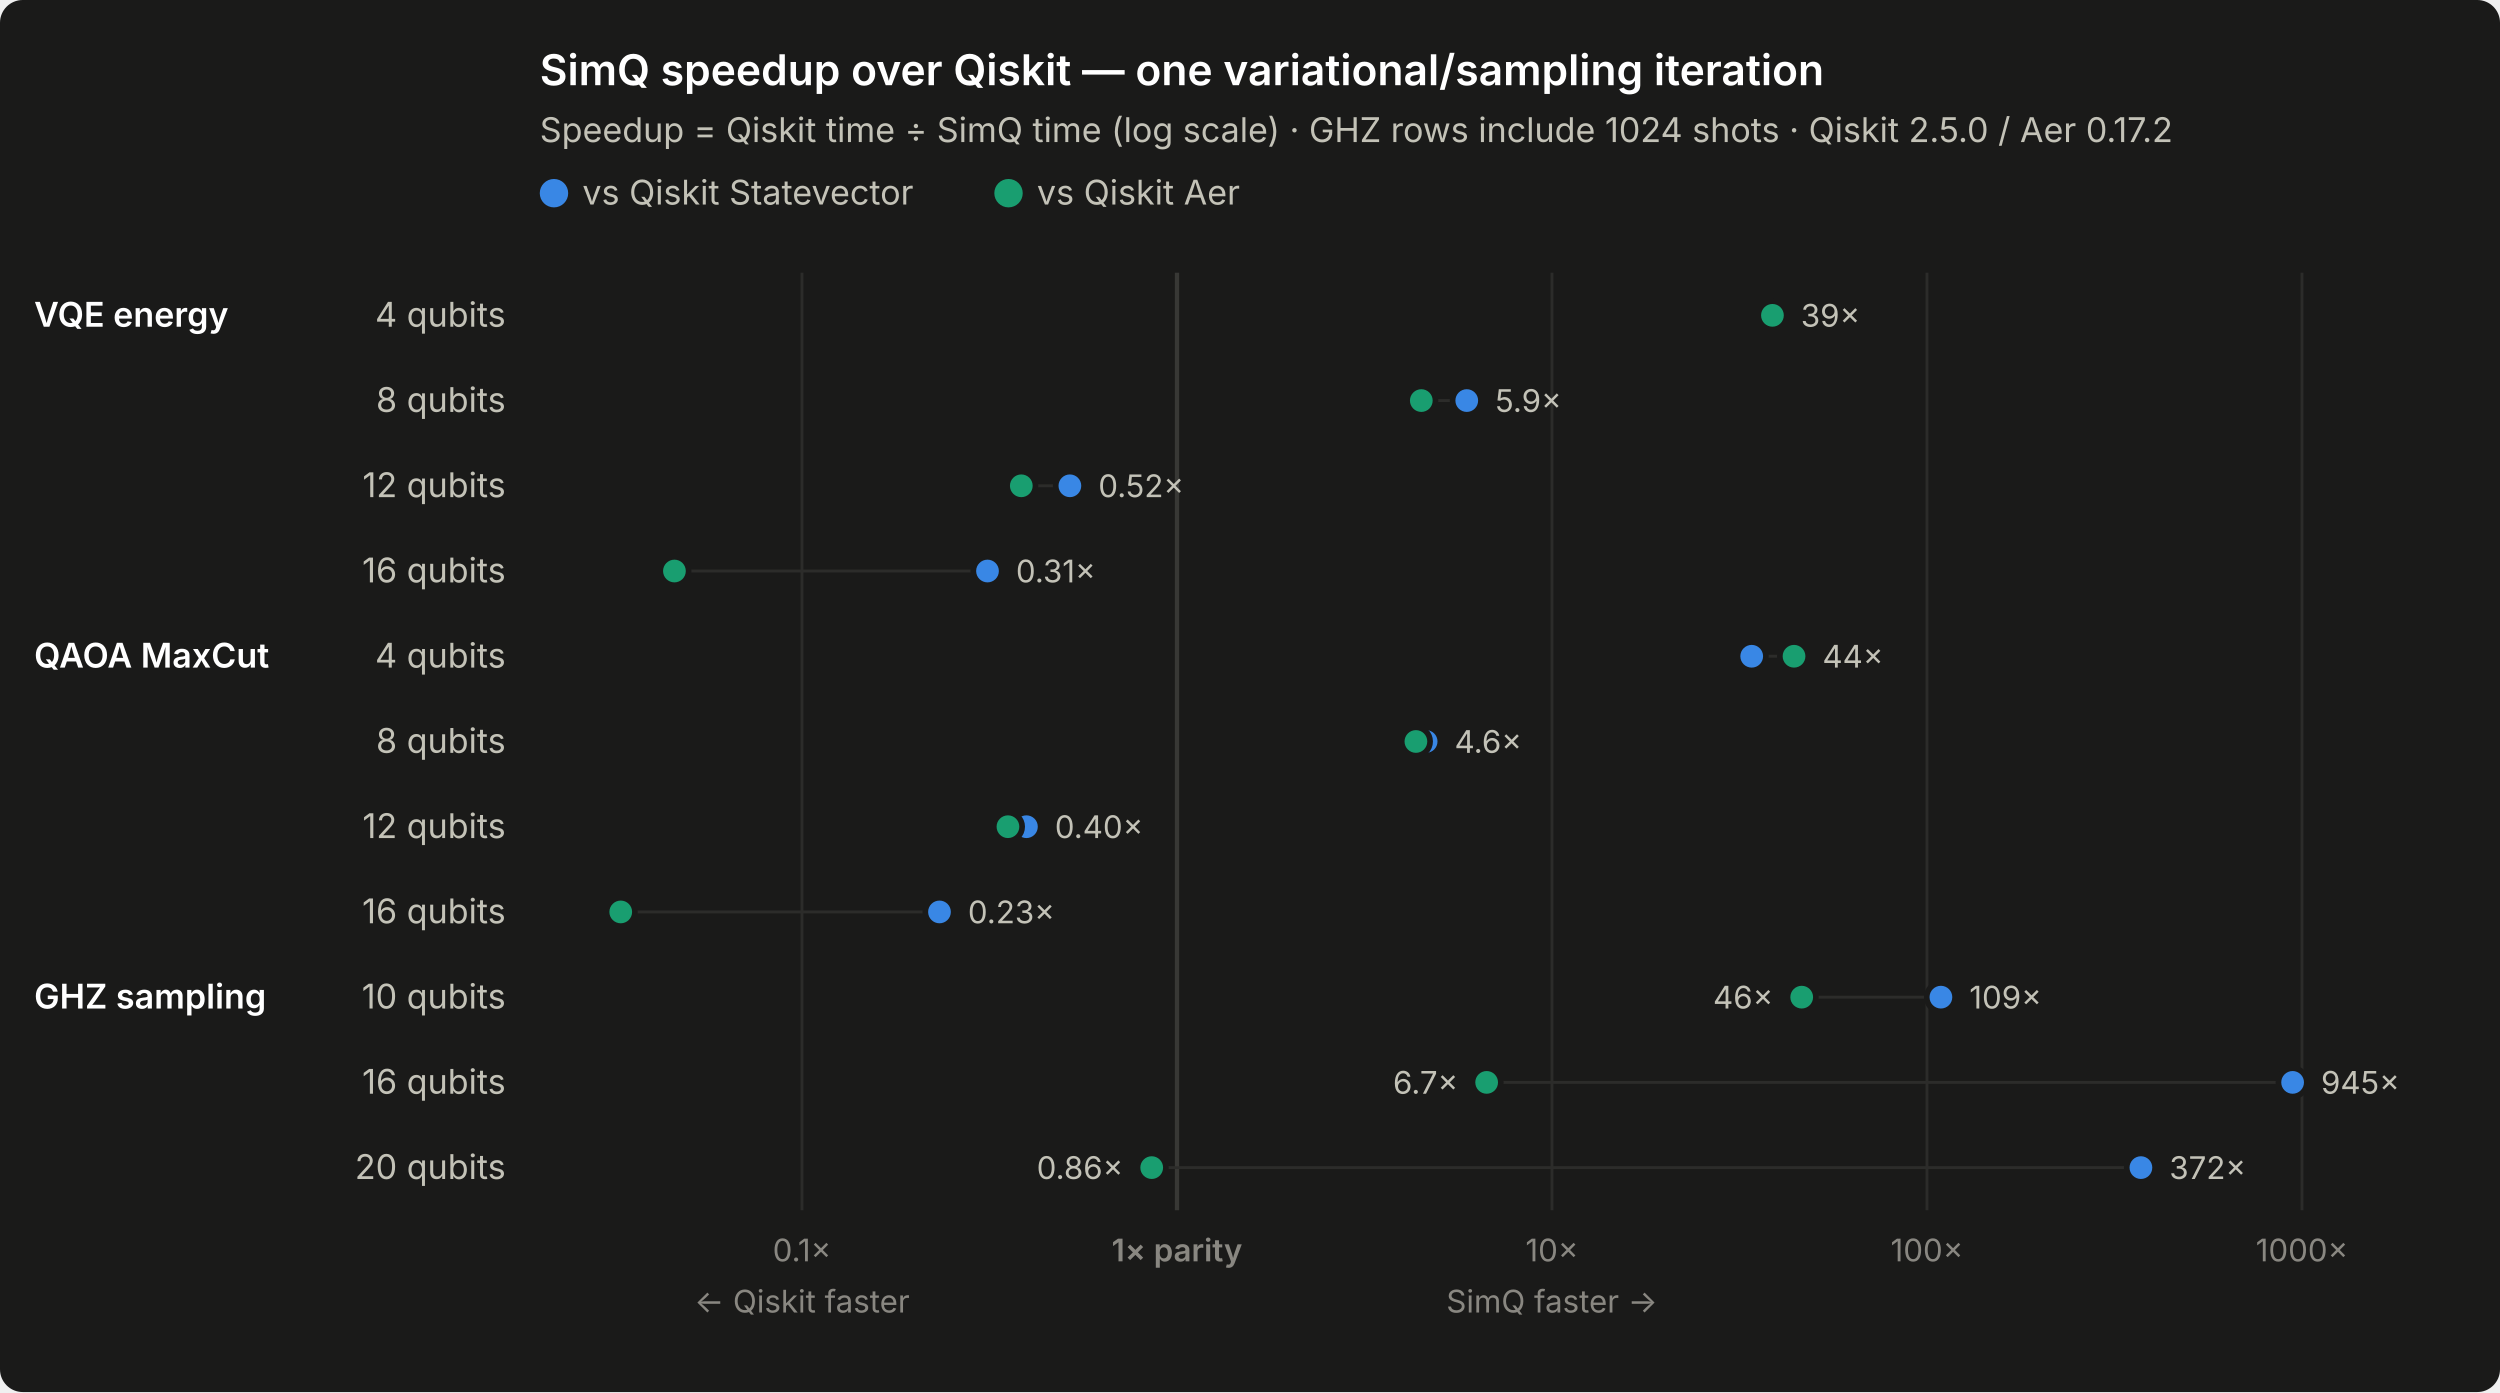
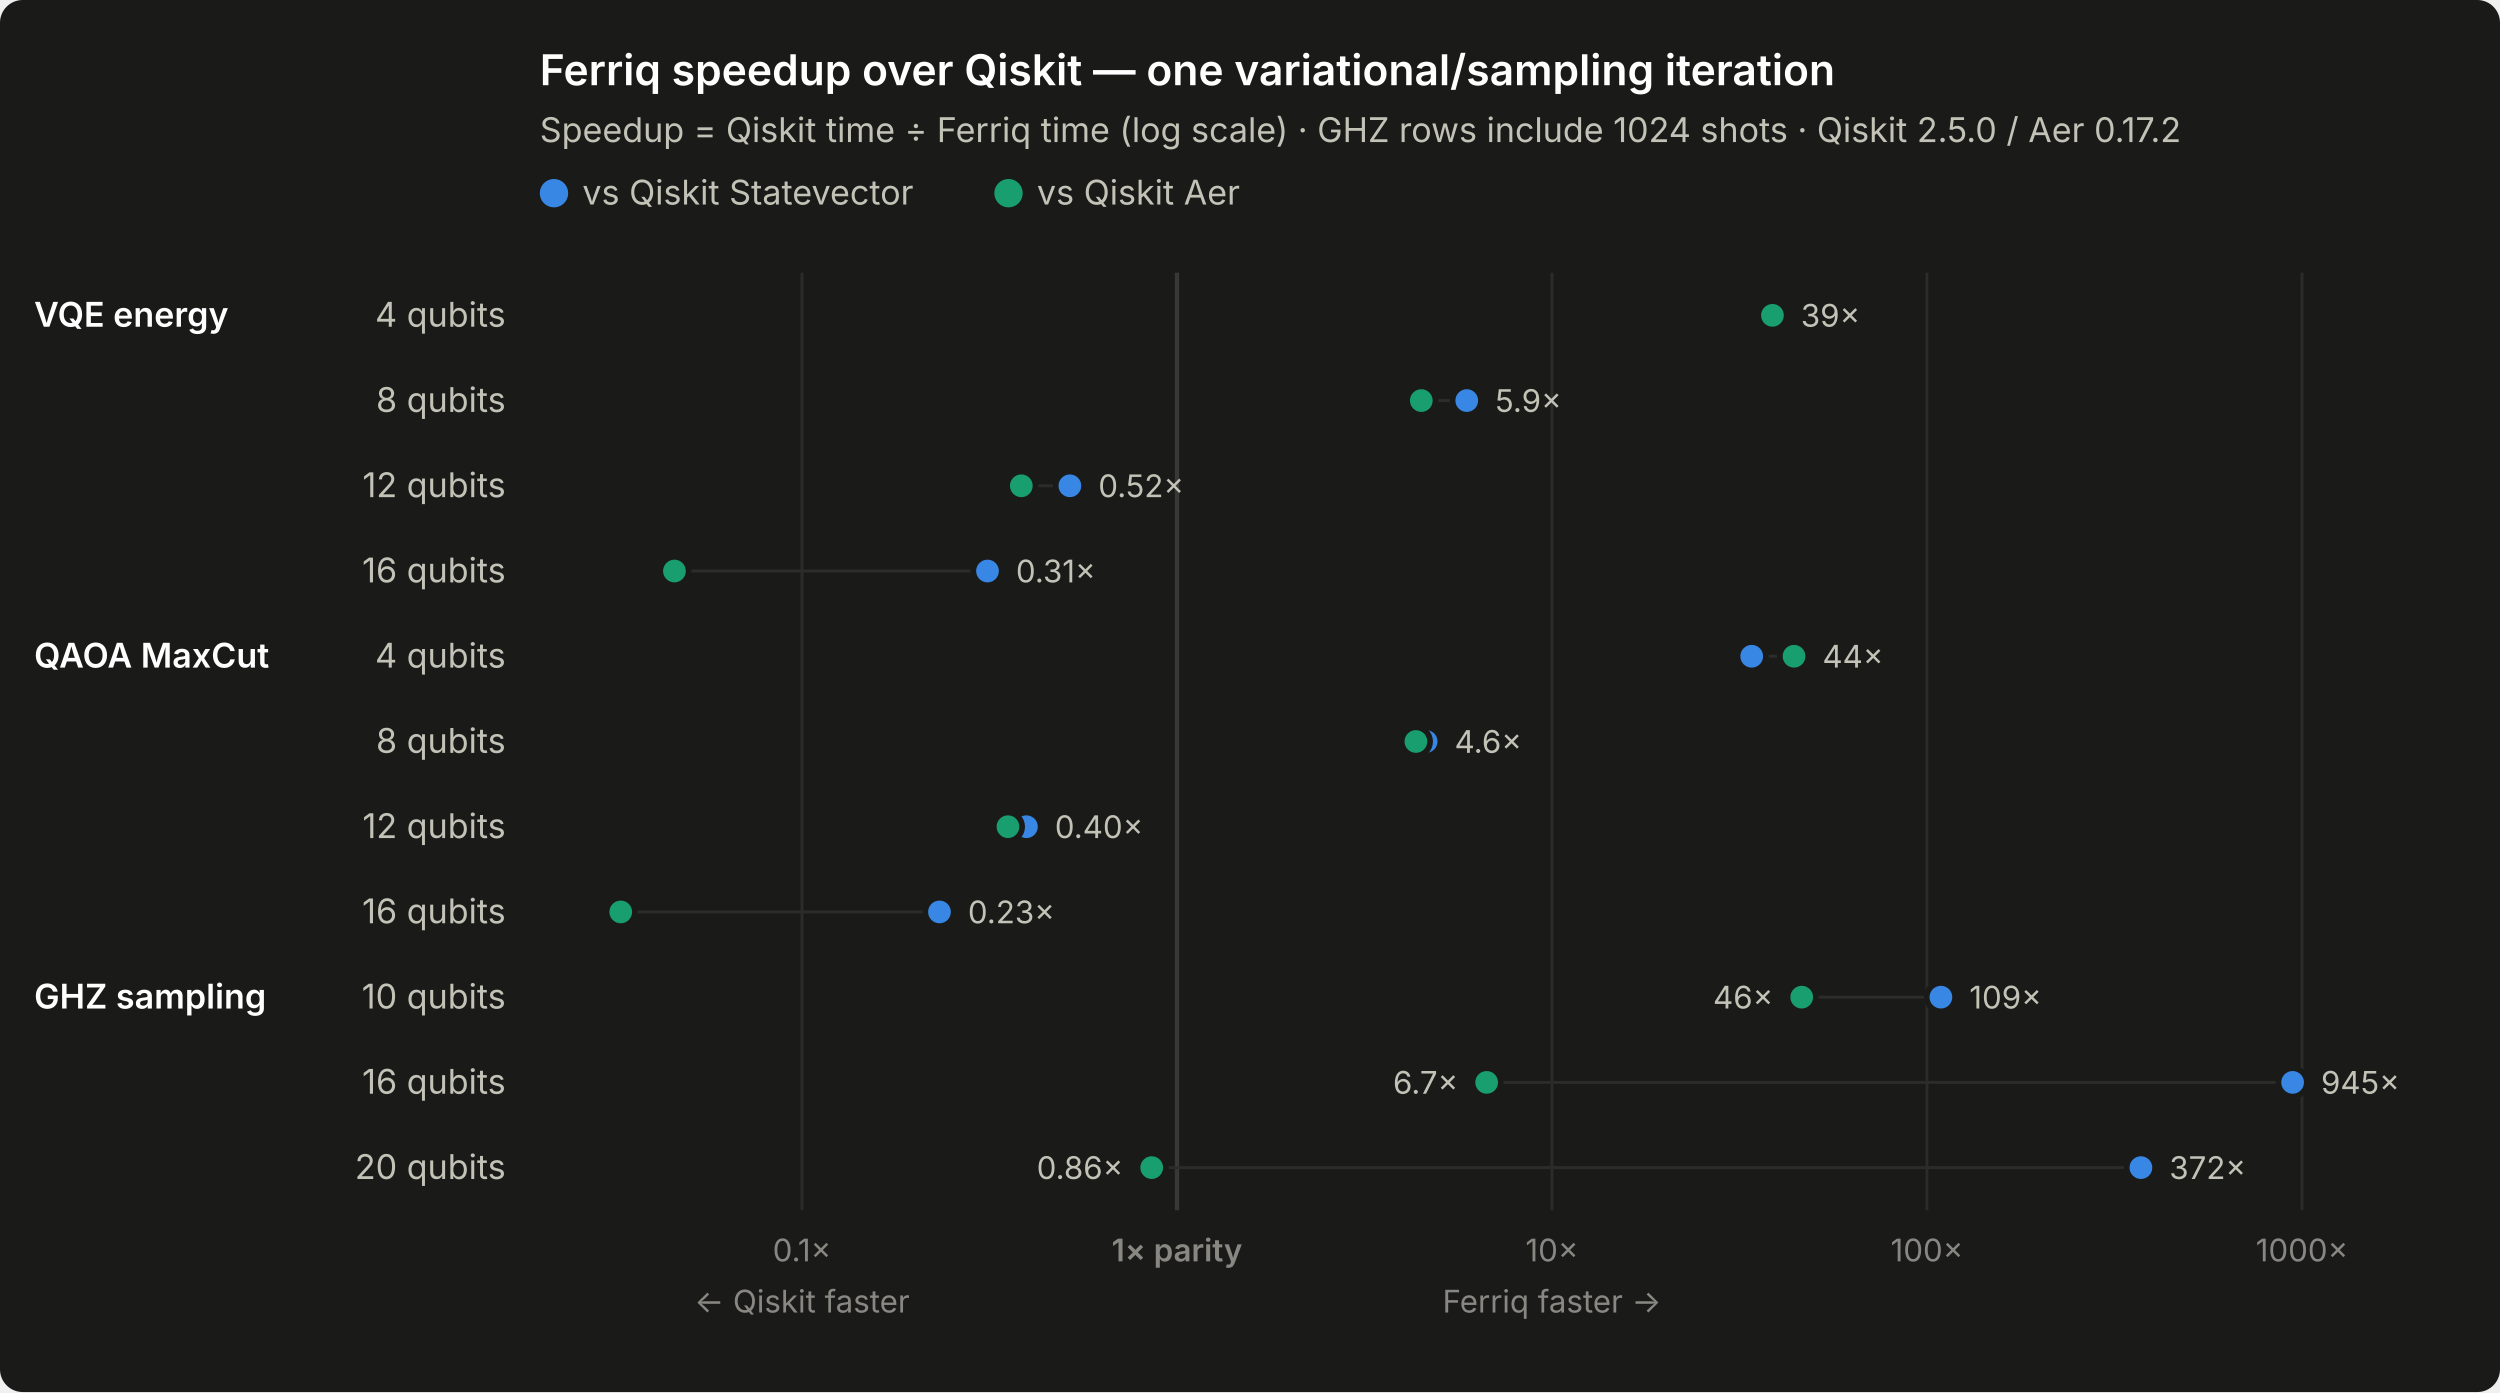
- <svg xmlns="http://www.w3.org/2000/svg" width="880" height="490" viewBox="0 0 880 490" role="img" aria-label="SimQ speedup over Qiskit per workload, log scale">
+ <svg xmlns="http://www.w3.org/2000/svg" width="880" height="490" viewBox="0 0 880 490" role="img" aria-label="Ferriq speedup over Qiskit per workload, log scale">
  <rect width="880" height="490" fill="#1a1a19" rx="8" />
-   <text x="190" y="30" font-family="system-ui, -apple-system, Segoe UI, sans-serif" font-size="15" font-weight="600" fill="#ffffff">SimQ speedup over Qiskit — one variational/sampling iteration</text>
-   <text x="190" y="50" font-family="system-ui, -apple-system, Segoe UI, sans-serif" font-size="12" fill="#c3c2b7">Speedup = Qiskit time ÷ SimQ time (log scale) · GHZ rows include 1024 shots · Qiskit 2.5.0 / Aer 0.17.2</text>
+   <text x="190" y="30" font-family="system-ui, -apple-system, Segoe UI, sans-serif" font-size="15" font-weight="600" fill="#ffffff">Ferriq speedup over Qiskit — one variational/sampling iteration</text>
+   <text x="190" y="50" font-family="system-ui, -apple-system, Segoe UI, sans-serif" font-size="12" fill="#c3c2b7">Speedup = Qiskit time ÷ Ferriq time (log scale) · GHZ rows include 1024 shots · Qiskit 2.5.0 / Aer 0.17.2</text>
  <circle cx="195" cy="68" r="5" fill="#3987e5" />
  <text x="205" y="72" font-family="system-ui, -apple-system, Segoe UI, sans-serif" font-size="12" fill="#c3c2b7">vs Qiskit Statevector</text>
  <circle cx="355" cy="68" r="5" fill="#199e70" />
  <text x="365" y="72" font-family="system-ui, -apple-system, Segoe UI, sans-serif" font-size="12" fill="#c3c2b7">vs Qiskit Aer</text>
  <line x1="282.3" y1="96" x2="282.3" y2="426" stroke="#2c2c2a" stroke-width="1" />
  <text x="282.3" y="444" font-family="system-ui, -apple-system, Segoe UI, sans-serif" font-size="11" fill="#898781" text-anchor="middle">0.1×</text>
  <line x1="414.3" y1="96" x2="414.3" y2="426" stroke="#383835" stroke-width="1.5" />
  <text x="414.3" y="444" font-family="system-ui, -apple-system, Segoe UI, sans-serif" font-size="11" font-weight="600" fill="#898781" text-anchor="middle">1× parity</text>
  <line x1="546.3" y1="96" x2="546.3" y2="426" stroke="#2c2c2a" stroke-width="1" />
  <text x="546.3" y="444" font-family="system-ui, -apple-system, Segoe UI, sans-serif" font-size="11" fill="#898781" text-anchor="middle">10×</text>
  <line x1="678.3" y1="96" x2="678.3" y2="426" stroke="#2c2c2a" stroke-width="1" />
  <text x="678.3" y="444" font-family="system-ui, -apple-system, Segoe UI, sans-serif" font-size="11" fill="#898781" text-anchor="middle">100×</text>
  <line x1="810.3" y1="96" x2="810.3" y2="426" stroke="#2c2c2a" stroke-width="1" />
  <text x="810.3" y="444" font-family="system-ui, -apple-system, Segoe UI, sans-serif" font-size="11" fill="#898781" text-anchor="middle">1000×</text>
  <text x="282.3" y="462" font-family="system-ui, -apple-system, Segoe UI, sans-serif" font-size="11" fill="#898781" text-anchor="middle">← Qiskit faster</text>
-   <text x="546.3" y="462" font-family="system-ui, -apple-system, Segoe UI, sans-serif" font-size="11" fill="#898781" text-anchor="middle">SimQ faster →</text>
+   <text x="546.3" y="462" font-family="system-ui, -apple-system, Segoe UI, sans-serif" font-size="11" fill="#898781" text-anchor="middle">Ferriq faster →</text>
  <text x="12" y="115.0" font-family="system-ui, -apple-system, Segoe UI, sans-serif" font-size="12" font-weight="600" fill="#ffffff">VQE energy</text>
  <text x="178" y="115.0" font-family="system-ui, -apple-system, Segoe UI, sans-serif" font-size="12" fill="#c3c2b7" text-anchor="end">4 qubits</text>
  <line x1="622.9" y1="111.0" x2="623.9" y2="111.0" stroke="#2c2c2a" stroke-width="1" />
  <circle cx="622.9" cy="111.0" r="5" fill="#3987e5" stroke="#1a1a19" stroke-width="2" />
  <circle cx="623.9" cy="111.0" r="5" fill="#199e70" stroke="#1a1a19" stroke-width="2" />
  <text x="633.9" y="115.0" font-family="system-ui, -apple-system, Segoe UI, sans-serif" font-size="11" fill="#c3c2b7">39×</text>
  <text x="178" y="145.0" font-family="system-ui, -apple-system, Segoe UI, sans-serif" font-size="12" fill="#c3c2b7" text-anchor="end">8 qubits</text>
  <line x1="500.3" y1="141.0" x2="516.3" y2="141.0" stroke="#2c2c2a" stroke-width="1" />
  <circle cx="516.3" cy="141.0" r="5" fill="#3987e5" stroke="#1a1a19" stroke-width="2" />
  <circle cx="500.3" cy="141.0" r="5" fill="#199e70" stroke="#1a1a19" stroke-width="2" />
  <text x="526.3" y="145.0" font-family="system-ui, -apple-system, Segoe UI, sans-serif" font-size="11" fill="#c3c2b7">5.9×</text>
  <text x="178" y="175.0" font-family="system-ui, -apple-system, Segoe UI, sans-serif" font-size="12" fill="#c3c2b7" text-anchor="end">12 qubits</text>
  <line x1="359.5" y1="171.0" x2="376.6" y2="171.0" stroke="#2c2c2a" stroke-width="1" />
  <circle cx="376.6" cy="171.0" r="5" fill="#3987e5" stroke="#1a1a19" stroke-width="2" />
  <circle cx="359.5" cy="171.0" r="5" fill="#199e70" stroke="#1a1a19" stroke-width="2" />
  <text x="386.6" y="175.0" font-family="system-ui, -apple-system, Segoe UI, sans-serif" font-size="11" fill="#c3c2b7">0.52×</text>
  <text x="178" y="205.0" font-family="system-ui, -apple-system, Segoe UI, sans-serif" font-size="12" fill="#c3c2b7" text-anchor="end">16 qubits</text>
  <line x1="237.4" y1="201.0" x2="347.6" y2="201.0" stroke="#2c2c2a" stroke-width="1" />
  <circle cx="347.6" cy="201.0" r="5" fill="#3987e5" stroke="#1a1a19" stroke-width="2" />
  <circle cx="237.4" cy="201.0" r="5" fill="#199e70" stroke="#1a1a19" stroke-width="2" />
  <text x="357.6" y="205.0" font-family="system-ui, -apple-system, Segoe UI, sans-serif" font-size="11" fill="#c3c2b7">0.31×</text>
  <text x="12" y="235.0" font-family="system-ui, -apple-system, Segoe UI, sans-serif" font-size="12" font-weight="600" fill="#ffffff">QAOA MaxCut</text>
  <text x="178" y="235.0" font-family="system-ui, -apple-system, Segoe UI, sans-serif" font-size="12" fill="#c3c2b7" text-anchor="end">4 qubits</text>
  <line x1="616.6" y1="231.0" x2="631.5" y2="231.0" stroke="#2c2c2a" stroke-width="1" />
  <circle cx="616.6" cy="231.0" r="5" fill="#3987e5" stroke="#1a1a19" stroke-width="2" />
  <circle cx="631.5" cy="231.0" r="5" fill="#199e70" stroke="#1a1a19" stroke-width="2" />
  <text x="641.5" y="235.0" font-family="system-ui, -apple-system, Segoe UI, sans-serif" font-size="11" fill="#c3c2b7">44×</text>
  <text x="178" y="265.0" font-family="system-ui, -apple-system, Segoe UI, sans-serif" font-size="12" fill="#c3c2b7" text-anchor="end">8 qubits</text>
  <line x1="498.4" y1="261.0" x2="502.0" y2="261.0" stroke="#2c2c2a" stroke-width="1" />
  <circle cx="502.0" cy="261.0" r="5" fill="#3987e5" stroke="#1a1a19" stroke-width="2" />
  <circle cx="498.4" cy="261.0" r="5" fill="#199e70" stroke="#1a1a19" stroke-width="2" />
  <text x="512.0" y="265.0" font-family="system-ui, -apple-system, Segoe UI, sans-serif" font-size="11" fill="#c3c2b7">4.6×</text>
  <text x="178" y="295.0" font-family="system-ui, -apple-system, Segoe UI, sans-serif" font-size="12" fill="#c3c2b7" text-anchor="end">12 qubits</text>
  <line x1="354.8" y1="291.0" x2="361.3" y2="291.0" stroke="#2c2c2a" stroke-width="1" />
  <circle cx="361.3" cy="291.0" r="5" fill="#3987e5" stroke="#1a1a19" stroke-width="2" />
  <circle cx="354.8" cy="291.0" r="5" fill="#199e70" stroke="#1a1a19" stroke-width="2" />
  <text x="371.3" y="295.0" font-family="system-ui, -apple-system, Segoe UI, sans-serif" font-size="11" fill="#c3c2b7">0.40×</text>
  <text x="178" y="325.0" font-family="system-ui, -apple-system, Segoe UI, sans-serif" font-size="12" fill="#c3c2b7" text-anchor="end">16 qubits</text>
  <line x1="218.5" y1="321.0" x2="330.7" y2="321.0" stroke="#2c2c2a" stroke-width="1" />
  <circle cx="330.7" cy="321.0" r="5" fill="#3987e5" stroke="#1a1a19" stroke-width="2" />
  <circle cx="218.5" cy="321.0" r="5" fill="#199e70" stroke="#1a1a19" stroke-width="2" />
  <text x="340.7" y="325.0" font-family="system-ui, -apple-system, Segoe UI, sans-serif" font-size="11" fill="#c3c2b7">0.23×</text>
  <text x="12" y="355.0" font-family="system-ui, -apple-system, Segoe UI, sans-serif" font-size="12" font-weight="600" fill="#ffffff">GHZ sampling</text>
  <text x="178" y="355.0" font-family="system-ui, -apple-system, Segoe UI, sans-serif" font-size="12" fill="#c3c2b7" text-anchor="end">10 qubits</text>
  <line x1="634.2" y1="351.0" x2="683.2" y2="351.0" stroke="#2c2c2a" stroke-width="1" />
  <circle cx="683.2" cy="351.0" r="5" fill="#3987e5" stroke="#1a1a19" stroke-width="2" />
  <circle cx="634.2" cy="351.0" r="5" fill="#199e70" stroke="#1a1a19" stroke-width="2" />
  <text x="693.2" y="355.0" font-family="system-ui, -apple-system, Segoe UI, sans-serif" font-size="11" fill="#c3c2b7">109×</text>
  <text x="624.2" y="355.0" font-family="system-ui, -apple-system, Segoe UI, sans-serif" font-size="11" fill="#c3c2b7" text-anchor="end">46×</text>
  <text x="178" y="385.0" font-family="system-ui, -apple-system, Segoe UI, sans-serif" font-size="12" fill="#c3c2b7" text-anchor="end">16 qubits</text>
  <line x1="523.3" y1="381.0" x2="807.0" y2="381.0" stroke="#2c2c2a" stroke-width="1" />
  <circle cx="807.0" cy="381.0" r="5" fill="#3987e5" stroke="#1a1a19" stroke-width="2" />
  <circle cx="523.3" cy="381.0" r="5" fill="#199e70" stroke="#1a1a19" stroke-width="2" />
  <text x="817.0" y="385.0" font-family="system-ui, -apple-system, Segoe UI, sans-serif" font-size="11" fill="#c3c2b7">945×</text>
  <text x="513.3" y="385.0" font-family="system-ui, -apple-system, Segoe UI, sans-serif" font-size="11" fill="#c3c2b7" text-anchor="end">6.7×</text>
  <text x="178" y="415.0" font-family="system-ui, -apple-system, Segoe UI, sans-serif" font-size="12" fill="#c3c2b7" text-anchor="end">20 qubits</text>
  <line x1="405.4" y1="411.0" x2="753.6" y2="411.0" stroke="#2c2c2a" stroke-width="1" />
  <circle cx="753.6" cy="411.0" r="5" fill="#3987e5" stroke="#1a1a19" stroke-width="2" />
  <circle cx="405.4" cy="411.0" r="5" fill="#199e70" stroke="#1a1a19" stroke-width="2" />
  <text x="763.6" y="415.0" font-family="system-ui, -apple-system, Segoe UI, sans-serif" font-size="11" fill="#c3c2b7">372×</text>
  <text x="395.4" y="415.0" font-family="system-ui, -apple-system, Segoe UI, sans-serif" font-size="11" fill="#c3c2b7" text-anchor="end">0.86×</text>
</svg>
